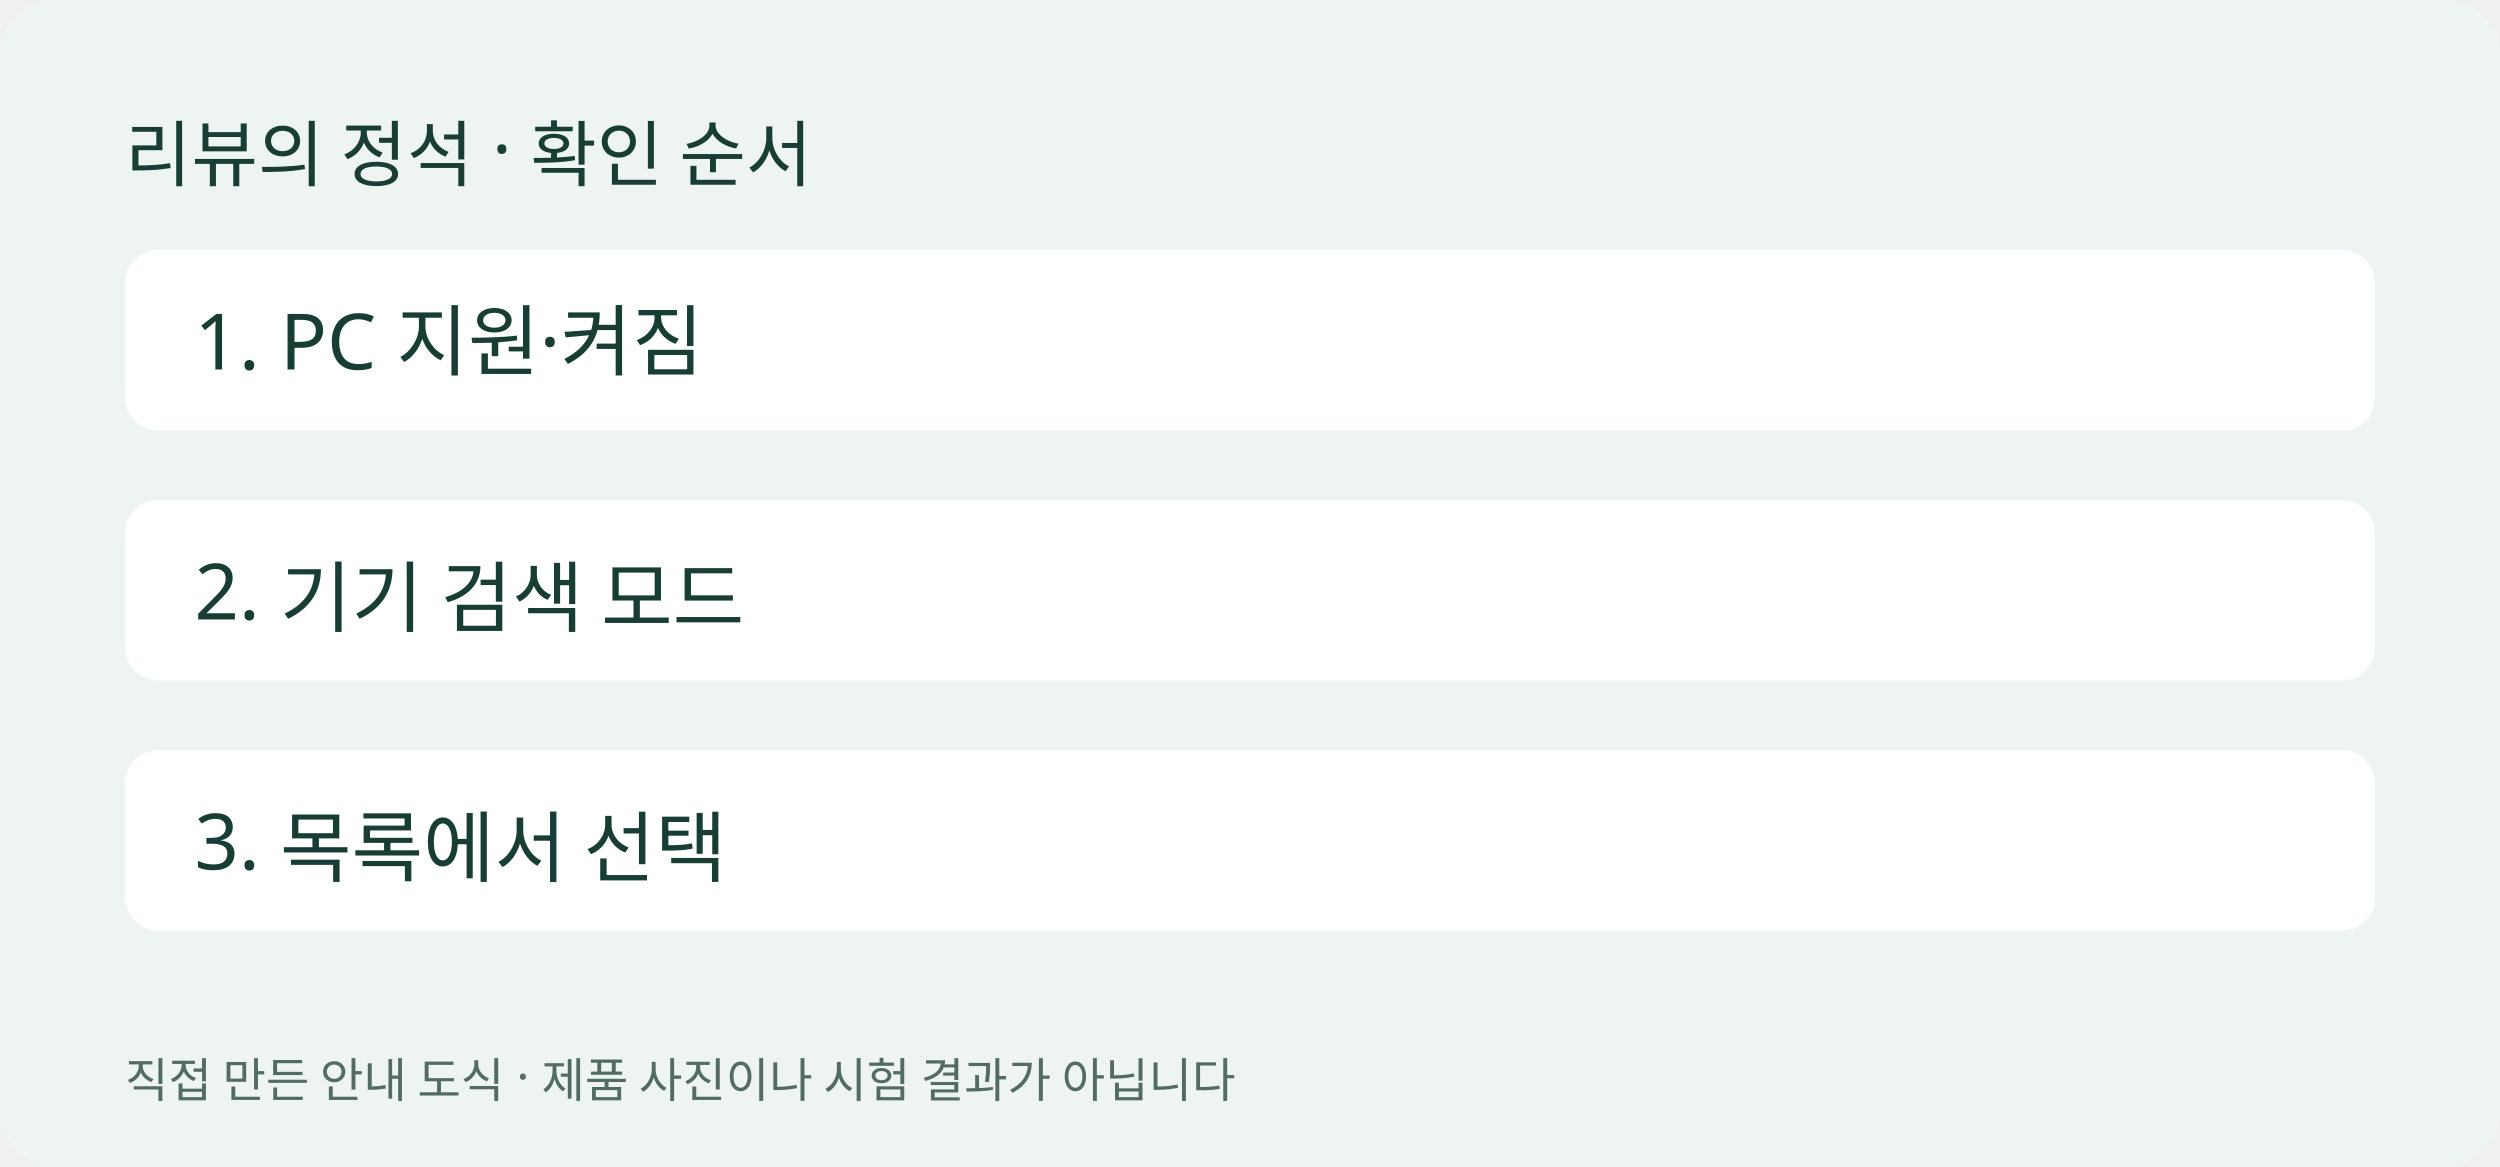
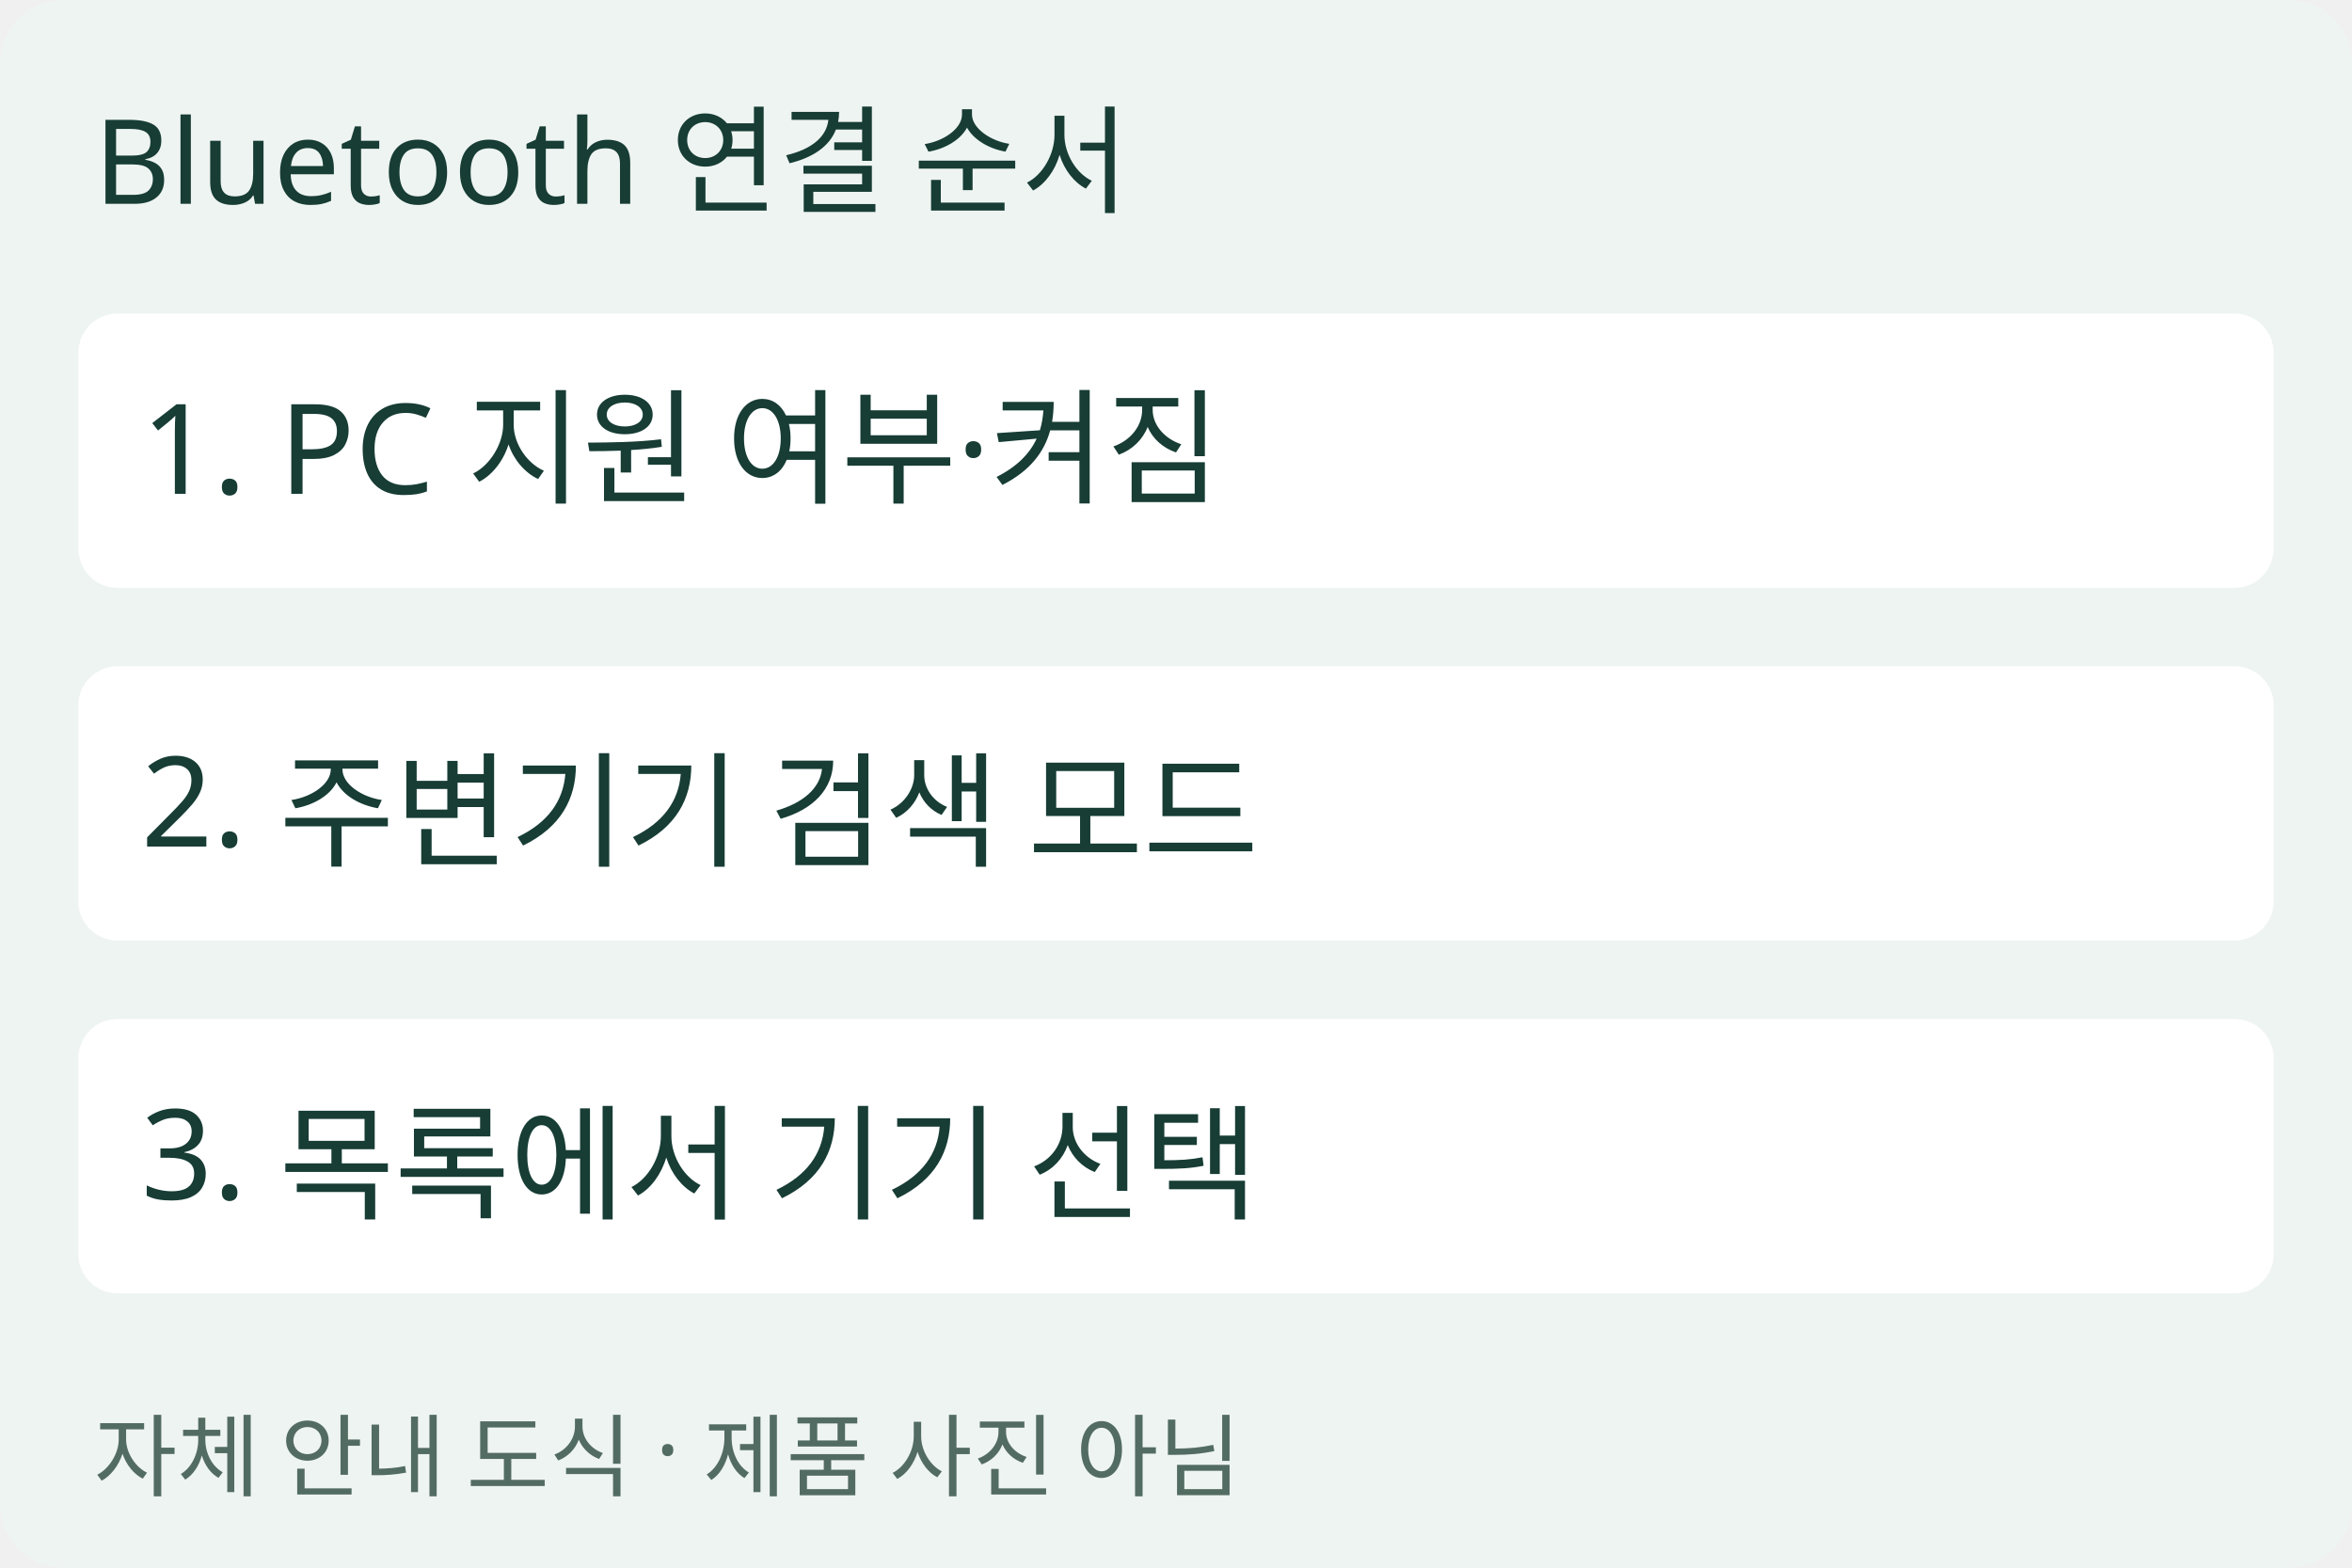
- <svg xmlns="http://www.w3.org/2000/svg" width="900" height="420" viewBox="0 0 900 420" role="img" aria-labelledby="title">
-   <rect width="900" height="420" rx="20" fill="#eef4f1" />
-   <text x="45" y="65" font-family="Malgun Gothic,sans-serif" font-size="26" fill="#173d35">리뷰의 정석 · 확인 순서</text>
-   <rect x="45" y="90" width="810" height="65" rx="12" fill="#fff" />
-   <text x="70" y="133" font-family="Malgun Gothic,sans-serif" font-size="28" fill="#173d35">1. PC 지원·켜짐</text>
-   <rect x="45" y="180" width="810" height="65" rx="12" fill="#fff" />
-   <text x="70" y="223" font-family="Malgun Gothic,sans-serif" font-size="28" fill="#173d35">2. 기기 검색 모드</text>
-   <rect x="45" y="270" width="810" height="65" rx="12" fill="#fff" />
-   <text x="70" y="313" font-family="Malgun Gothic,sans-serif" font-size="28" fill="#173d35">3. 목록에서 선택</text>
-   <text x="45" y="395" font-family="Malgun Gothic,sans-serif" font-size="17" fill="#536c63">직접 만든 안내 도식 · 제품 사진이나 시험 결과가 아닙니다</text>
+ <svg xmlns="http://www.w3.org/2000/svg" width="600" height="400" viewBox="0 0 600 400" role="img" aria-labelledby="title">
+   <rect width="600" height="400" rx="16" fill="#eef4f1" />
+   <text x="24" y="52" font-family="Malgun Gothic,sans-serif" font-size="30" fill="#173d35">Bluetooth 연결 순서</text>
+   <rect x="20" y="80" width="560" height="70" rx="10" fill="#fff" />
+   <text x="36" y="126" font-family="Malgun Gothic,sans-serif" font-size="32" fill="#173d35">1. PC 지원 여부·켜짐</text>
+   <rect x="20" y="170" width="560" height="70" rx="10" fill="#fff" />
+   <text x="36" y="216" font-family="Malgun Gothic,sans-serif" font-size="32" fill="#173d35">2. 주변기기 검색 모드</text>
+   <rect x="20" y="260" width="560" height="70" rx="10" fill="#fff" />
+   <text x="36" y="306" font-family="Malgun Gothic,sans-serif" font-size="32" fill="#173d35">3. 목록에서 기기 선택</text>
+   <text x="24" y="380" font-family="Malgun Gothic,sans-serif" font-size="23" fill="#536c63">자체 안내 도식 · 제품 사진 아님</text>
</svg>
